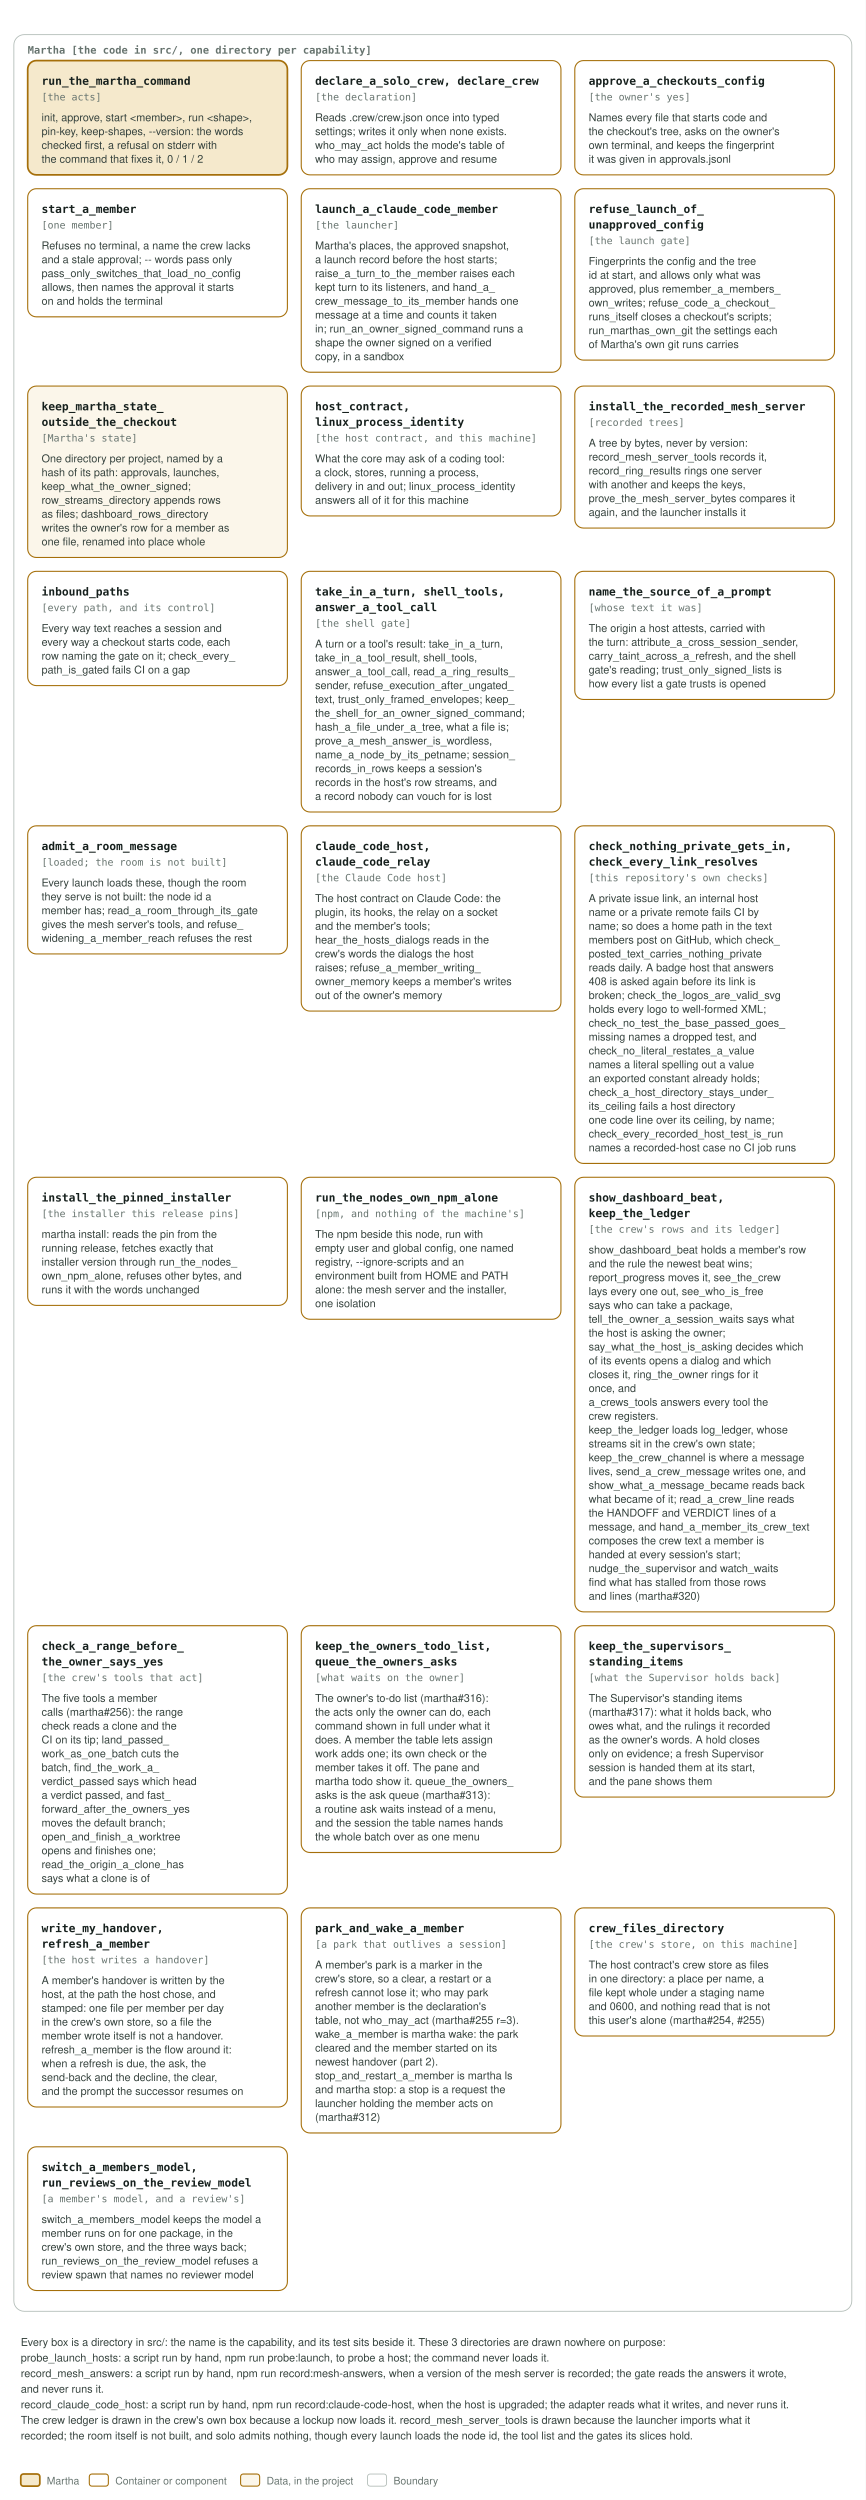
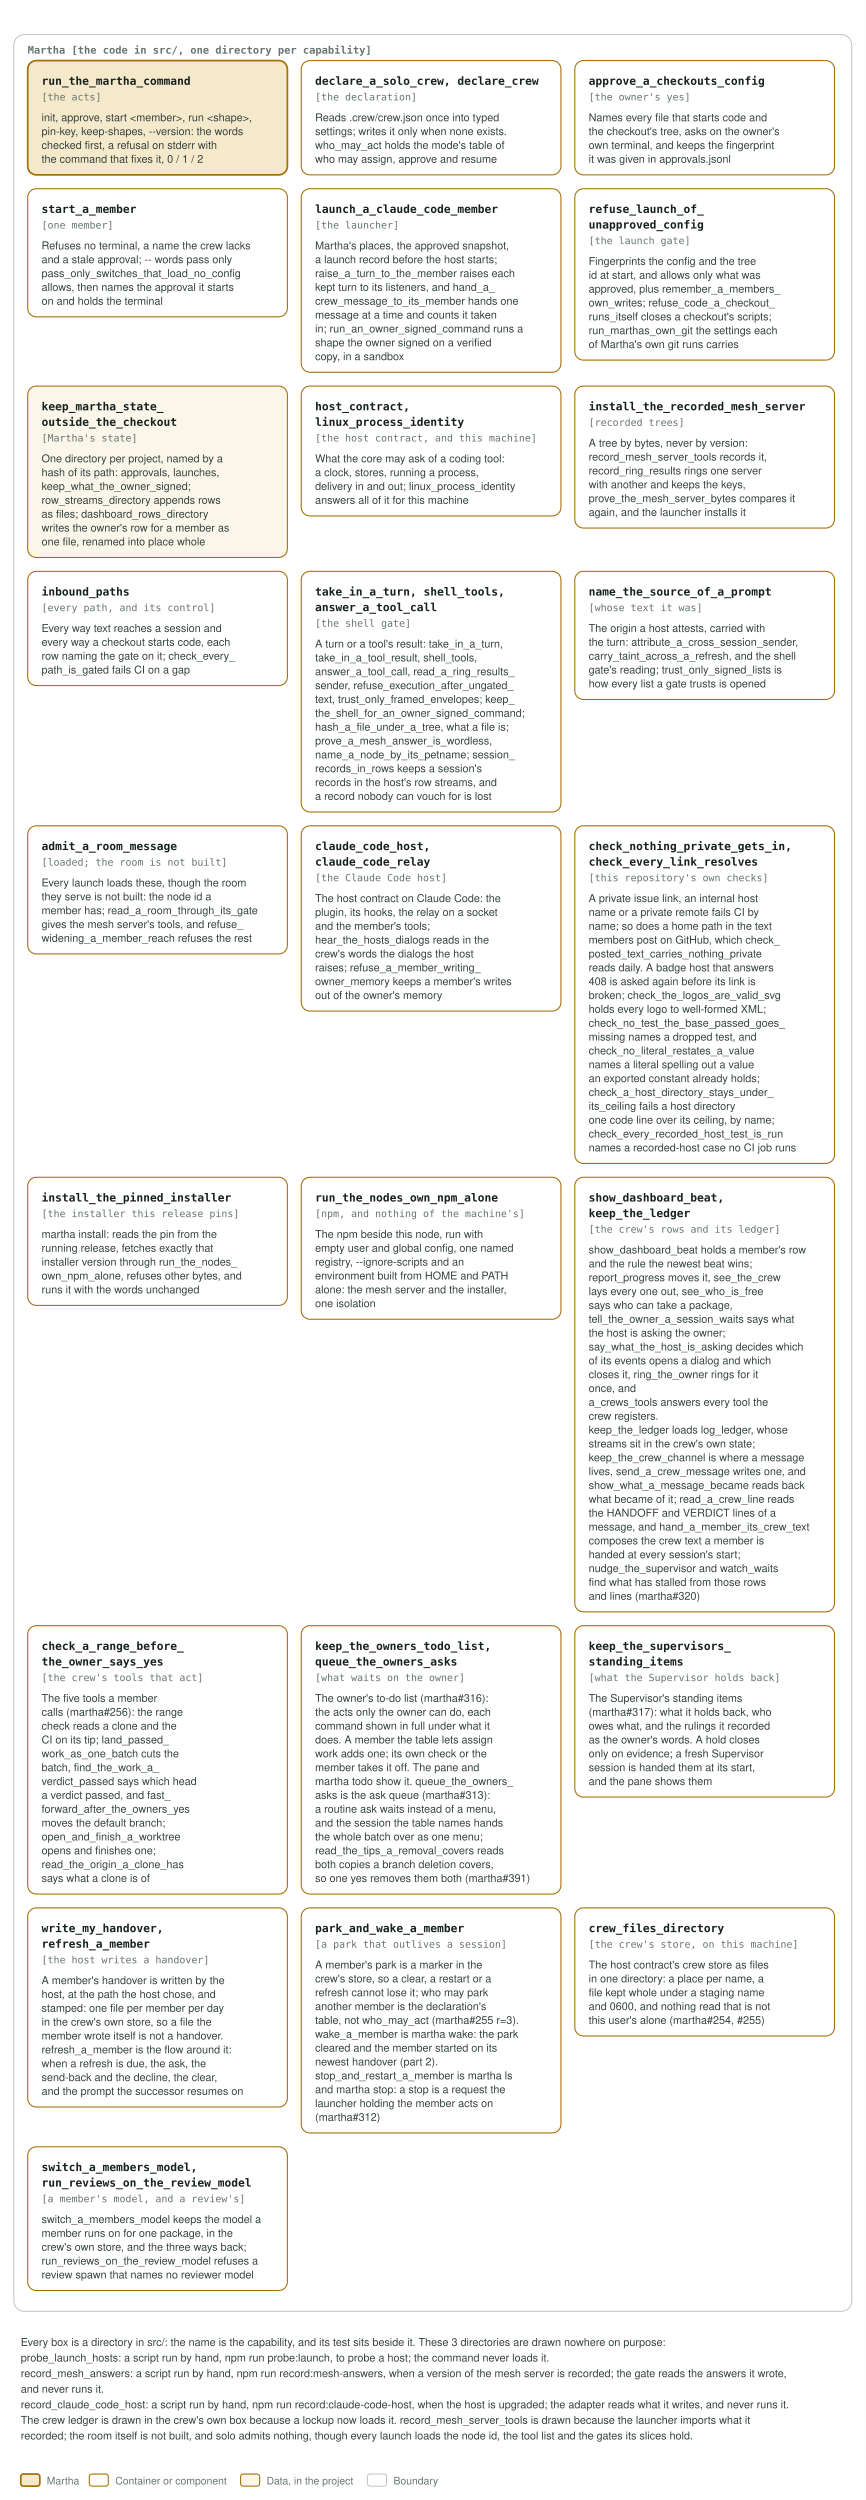
<svg xmlns="http://www.w3.org/2000/svg" viewBox="0 0 1000 2888" role="img" aria-label="Martha components">
  <style>
.t-name { font-family: "Atkinson Hyperlegible", "Segoe UI", system-ui, -apple-system, Helvetica, Arial, sans-serif; font-size: 15px; font-weight: 700; }
.t-desc { font-family: "Atkinson Hyperlegible", "Segoe UI", system-ui, -apple-system, Helvetica, Arial, sans-serif; font-size: 12.5px; }
.t-rel { font-family: "Atkinson Hyperlegible", "Segoe UI", system-ui, -apple-system, Helvetica, Arial, sans-serif; font-size: 11.5px; paint-order: stroke; stroke-width: 4px; stroke-linejoin: round; }
.t-code { font-family: "JetBrains Mono", ui-monospace, Menlo, Consolas, monospace; font-size: 13px; font-weight: 600; }
.t-type { font-family: "JetBrains Mono", ui-monospace, Menlo, Consolas, monospace; font-size: 11.5px; }
.t-bound { font-family: "JetBrains Mono", ui-monospace, Menlo, Consolas, monospace; font-size: 12px; font-weight: 600; }
.t-leg { font-family: "Atkinson Hyperlegible", "Segoe UI", system-ui, -apple-system, Helvetica, Arial, sans-serif; font-size: 12px; }
.edge { fill: none; stroke-width: 1.25; }
.edge-team { fill: none; stroke-width: 1.25; stroke-dasharray: 5 4; }
.bg { fill: #FFFFFF; }
.b-sys { fill: #F5E9CC; stroke: #A56F0A; stroke-width: 2; }
.b-per { fill: #E3EBF2; stroke: #3B5B7A; stroke-width: 1.25; }
.b-mac { fill: #E6E4EE; stroke: #5E5A78; stroke-width: 1.25; stroke-dasharray: 5 4; }
.b-ext { fill: #ECEFED; stroke: #8A9791; stroke-width: 1.25; }
.b-cmp { fill: #FFFFFF; stroke: #A56F0A; stroke-width: 1.25; }
.b-dat { fill: #FBF6EA; stroke: #A56F0A; stroke-width: 1.25; }
.b-team { fill: #FFFFFF; stroke: #5E5A78; stroke-width: 1.25; stroke-dasharray: 5 4; }
.b-later { fill: #F3F4F3; stroke: #8A9791; stroke-width: 1.25; stroke-dasharray: 5 4; }
.bound { fill: none; stroke: #B3BDB8; stroke-width: 1; }
.head { fill: #3B5B7A; }
.t-name, .t-code { fill: #16201D; }
.t-type, .t-bound, .t-leg { fill: #66736E; }
.t-desc { fill: #34413C; }
.t-rel { fill: #66736E; stroke: #FFFFFF; }
.edge, .edge-team { stroke: #8A9791; }
.arrowhead { fill: #8A9791; }
@media (prefers-color-scheme: dark) {
.bg { fill: #171F1C; }
.b-sys { fill: #3A2E13; stroke: #E3AA3C; }
.b-per { fill: #1D2A36; stroke: #8EB4D8; }
.b-mac { fill: #26243A; stroke: #A9A4C8; }
.b-ext { fill: #1C2421; stroke: #7D8B85; }
.b-cmp { fill: #171F1C; stroke: #E3AA3C; }
.b-dat { fill: #2A2414; stroke: #E3AA3C; }
.b-team { fill: #171F1C; stroke: #A9A4C8; }
.b-later { fill: #1C2421; stroke: #7D8B85; }
.bound { stroke: #4A5752; }
.head { fill: #8EB4D8; }
.t-name, .t-code { fill: #E6ECE9; }
.t-type, .t-bound, .t-leg { fill: #93A09A; }
.t-desc { fill: #C3CDC8; }
.t-rel { fill: #93A09A; stroke: #171F1C; }
.edge, .edge-team { stroke: #7D8B85; }
.arrowhead { fill: #7D8B85; }
}
</style>
  <defs>
    <marker id="a" viewBox="0 0 10 10" refX="9" refY="5" markerWidth="7" markerHeight="7" orient="auto-start-reverse">
      <path class="arrowhead" d="M0 0L10 5L0 10z" />
    </marker>
  </defs>
  <rect class="bg" x="0" y="0" width="1000" height="2888" />
  <rect class="b-sys" x="32" y="70" width="300" height="132" rx="10" />
  <text class="t-code" x="48" y="98">run_the_martha_command</text>
  <text class="t-type" x="48" y="116">[the acts]</text>
  <text class="t-desc" x="48" y="140">init, approve, start &lt;member&gt;, run &lt;shape&gt;,</text>
  <text class="t-desc" x="48" y="156">pin-key, keep-shapes, --version: the words</text>
  <text class="t-desc" x="48" y="172">checked first, a refusal on stderr with</text>
  <text class="t-desc" x="48" y="188">the command that fixes it, 0 / 1 / 2</text>
  <rect class="b-cmp" x="348" y="70" width="300" height="132" rx="10" />
  <text class="t-code" x="364" y="98">declare_a_solo_crew, declare_crew</text>
  <text class="t-type" x="364" y="116">[the declaration]</text>
  <text class="t-desc" x="364" y="140">Reads .crew/crew.json once into typed</text>
  <text class="t-desc" x="364" y="156">settings; writes it only when none exists.</text>
  <text class="t-desc" x="364" y="172">who_may_act holds the mode's table of</text>
  <text class="t-desc" x="364" y="188">who may assign, approve and resume</text>
  <rect class="b-cmp" x="664" y="70" width="300" height="132" rx="10" />
  <text class="t-code" x="680" y="98">approve_a_checkouts_config</text>
  <text class="t-type" x="680" y="116">[the owner's yes]</text>
  <text class="t-desc" x="680" y="140">Names every file that starts code and</text>
  <text class="t-desc" x="680" y="156">the checkout's tree, asks on the owner's</text>
  <text class="t-desc" x="680" y="172">own terminal, and keeps the fingerprint</text>
  <text class="t-desc" x="680" y="188">it was given in approvals.jsonl</text>
  <rect class="b-cmp" x="32" y="218" width="300" height="148" rx="10" />
  <text class="t-code" x="48" y="246">start_a_member</text>
  <text class="t-type" x="48" y="264">[one member]</text>
  <text class="t-desc" x="48" y="288">Refuses no terminal, a name the crew lacks</text>
  <text class="t-desc" x="48" y="304">and a stale approval; -- words pass only</text>
  <text class="t-desc" x="48" y="320">pass_only_switches_that_load_no_config</text>
  <text class="t-desc" x="48" y="336">allows, then names the approval it starts</text>
  <text class="t-desc" x="48" y="352">on and holds the terminal</text>
  <rect class="b-cmp" x="348" y="218" width="300" height="212" rx="10" />
  <text class="t-code" x="364" y="246">launch_a_claude_code_member</text>
  <text class="t-type" x="364" y="264">[the launcher]</text>
  <text class="t-desc" x="364" y="288">Martha's places, the approved snapshot,</text>
  <text class="t-desc" x="364" y="304">a launch record before the host starts;</text>
  <text class="t-desc" x="364" y="320">raise_a_turn_to_the_member raises each</text>
  <text class="t-desc" x="364" y="336">kept turn to its listeners, and hand_a_</text>
  <text class="t-desc" x="364" y="352">crew_message_to_its_member hands one</text>
  <text class="t-desc" x="364" y="368">message at a time and counts it taken</text>
  <text class="t-desc" x="364" y="384">in; run_an_owner_signed_command runs a</text>
  <text class="t-desc" x="364" y="400">shape the owner signed on a verified</text>
  <text class="t-desc" x="364" y="416">copy, in a sandbox</text>
  <rect class="b-cmp" x="664" y="218" width="300" height="198" rx="10" />
  <text class="t-code" x="680" y="246">refuse_launch_of_</text>
  <text class="t-code" x="680" y="264">unapproved_config</text>
  <text class="t-type" x="680" y="282">[the launch gate]</text>
  <text class="t-desc" x="680" y="306">Fingerprints the config and the tree</text>
  <text class="t-desc" x="680" y="322">id at start, and allows only what was</text>
  <text class="t-desc" x="680" y="338">approved, plus remember_a_members_</text>
  <text class="t-desc" x="680" y="354">own_writes; refuse_code_a_checkout_</text>
  <text class="t-desc" x="680" y="370">runs_itself closes a checkout's scripts;</text>
  <text class="t-desc" x="680" y="386">run_marthas_own_git the settings each</text>
  <text class="t-desc" x="680" y="402">of Martha's own git runs carries</text>
  <rect class="b-dat" x="32" y="446" width="300" height="198" rx="10" />
  <text class="t-code" x="48" y="474">keep_martha_state_</text>
  <text class="t-code" x="48" y="492">outside_the_checkout</text>
  <text class="t-type" x="48" y="510">[Martha's state]</text>
  <text class="t-desc" x="48" y="534">One directory per project, named by a</text>
  <text class="t-desc" x="48" y="550">hash of its path: approvals, launches,</text>
  <text class="t-desc" x="48" y="566">keep_what_the_owner_signed;</text>
  <text class="t-desc" x="48" y="582">row_streams_directory appends rows</text>
  <text class="t-desc" x="48" y="598">as files; dashboard_rows_directory</text>
  <text class="t-desc" x="48" y="614">writes the owner's row for a member as</text>
  <text class="t-desc" x="48" y="630">one file, renamed into place whole</text>
  <rect class="b-cmp" x="348" y="446" width="300" height="150" rx="10" />
  <text class="t-code" x="364" y="474">host_contract,</text>
  <text class="t-code" x="364" y="492">linux_process_identity</text>
  <text class="t-type" x="364" y="510">[the host contract, and this machine]</text>
  <text class="t-desc" x="364" y="534">What the core may ask of a coding tool:</text>
  <text class="t-desc" x="364" y="550">a clock, stores, running a process,</text>
  <text class="t-desc" x="364" y="566">delivery in and out; linux_process_identity</text>
  <text class="t-desc" x="364" y="582">answers all of it for this machine</text>
  <rect class="b-cmp" x="664" y="446" width="300" height="164" rx="10" />
  <text class="t-code" x="680" y="474">install_the_recorded_mesh_server</text>
  <text class="t-type" x="680" y="492">[recorded trees]</text>
  <text class="t-desc" x="680" y="516">A tree by bytes, never by version:</text>
  <text class="t-desc" x="680" y="532">record_mesh_server_tools records it,</text>
  <text class="t-desc" x="680" y="548">record_ring_results rings one server</text>
  <text class="t-desc" x="680" y="564">with another and keeps the keys,</text>
  <text class="t-desc" x="680" y="580">prove_the_mesh_server_bytes compares it</text>
  <text class="t-desc" x="680" y="596">again, and the launcher installs it</text>
  <rect class="b-cmp" x="32" y="660" width="300" height="132" rx="10" />
  <text class="t-code" x="48" y="688">inbound_paths</text>
  <text class="t-type" x="48" y="706">[every path, and its control]</text>
  <text class="t-desc" x="48" y="730">Every way text reaches a session and</text>
  <text class="t-desc" x="48" y="746">every way a checkout starts code, each</text>
  <text class="t-desc" x="48" y="762">row naming the gate on it; check_every_</text>
  <text class="t-desc" x="48" y="778">path_is_gated fails CI on a gap</text>
  <rect class="b-cmp" x="348" y="660" width="300" height="278" rx="10" />
  <text class="t-code" x="364" y="688">take_in_a_turn, shell_tools,</text>
  <text class="t-code" x="364" y="706">answer_a_tool_call</text>
  <text class="t-type" x="364" y="724">[the shell gate]</text>
  <text class="t-desc" x="364" y="748">A turn or a tool's result: take_in_a_turn,</text>
  <text class="t-desc" x="364" y="764">take_in_a_tool_result, shell_tools,</text>
  <text class="t-desc" x="364" y="780">answer_a_tool_call, read_a_ring_results_</text>
  <text class="t-desc" x="364" y="796">sender, refuse_execution_after_ungated_</text>
  <text class="t-desc" x="364" y="812">text, trust_only_framed_envelopes; keep_</text>
  <text class="t-desc" x="364" y="828">the_shell_for_an_owner_signed_command;</text>
  <text class="t-desc" x="364" y="844">hash_a_file_under_a_tree, what a file is;</text>
  <text class="t-desc" x="364" y="860">prove_a_mesh_answer_is_wordless,</text>
  <text class="t-desc" x="364" y="876">name_a_node_by_its_petname; session_</text>
  <text class="t-desc" x="364" y="892">records_in_rows keeps a session's</text>
  <text class="t-desc" x="364" y="908">records in the host's row streams, and</text>
  <text class="t-desc" x="364" y="924">a record nobody can vouch for is lost</text>
  <rect class="b-cmp" x="664" y="660" width="300" height="148" rx="10" />
  <text class="t-code" x="680" y="688">name_the_source_of_a_prompt</text>
  <text class="t-type" x="680" y="706">[whose text it was]</text>
  <text class="t-desc" x="680" y="730">The origin a host attests, carried with</text>
  <text class="t-desc" x="680" y="746">the turn: attribute_a_cross_session_sender,</text>
  <text class="t-desc" x="680" y="762">carry_taint_across_a_refresh, and the shell</text>
  <text class="t-desc" x="680" y="778">gate's reading; trust_only_signed_lists is</text>
  <text class="t-desc" x="680" y="794">how every list a gate trusts is opened</text>
  <rect class="b-cmp" x="32" y="954" width="300" height="148" rx="10" />
  <text class="t-code" x="48" y="982">admit_a_room_message</text>
  <text class="t-type" x="48" y="1000">[loaded; the room is not built]</text>
  <text class="t-desc" x="48" y="1024">Every launch loads these, though the room</text>
  <text class="t-desc" x="48" y="1040">they serve is not built: the node id a</text>
  <text class="t-desc" x="48" y="1056">member has; read_a_room_through_its_gate</text>
  <text class="t-desc" x="48" y="1072">gives the mesh server's tools, and refuse_</text>
  <text class="t-desc" x="48" y="1088">widening_a_member_reach refuses the rest</text>
  <rect class="b-cmp" x="348" y="954" width="300" height="214" rx="10" />
  <text class="t-code" x="364" y="982">claude_code_host,</text>
  <text class="t-code" x="364" y="1000">claude_code_relay</text>
  <text class="t-type" x="364" y="1018">[the Claude Code host]</text>
  <text class="t-desc" x="364" y="1042">The host contract on Claude Code: the</text>
  <text class="t-desc" x="364" y="1058">plugin, its hooks, the relay on a socket</text>
  <text class="t-desc" x="364" y="1074">and the member's tools;</text>
  <text class="t-desc" x="364" y="1090">hear_the_hosts_dialogs reads in the</text>
  <text class="t-desc" x="364" y="1106">crew's words the dialogs the host</text>
  <text class="t-desc" x="364" y="1122">raises; refuse_a_member_writing_</text>
  <text class="t-desc" x="364" y="1138">owner_memory keeps a member's writes</text>
  <text class="t-desc" x="364" y="1154">out of the owner's memory</text>
  <rect class="b-cmp" x="664" y="954" width="300" height="390" rx="10" />
  <text class="t-code" x="680" y="982">check_nothing_private_gets_in,</text>
  <text class="t-code" x="680" y="1000">check_every_link_resolves</text>
  <text class="t-type" x="680" y="1018">[this repository's own checks]</text>
  <text class="t-desc" x="680" y="1042">A private issue link, an internal host</text>
  <text class="t-desc" x="680" y="1058">name or a private remote fails CI by</text>
  <text class="t-desc" x="680" y="1074">name; so does a home path in the text</text>
  <text class="t-desc" x="680" y="1090">members post on GitHub, which check_</text>
  <text class="t-desc" x="680" y="1106">posted_text_carries_nothing_private</text>
  <text class="t-desc" x="680" y="1122">reads daily. A badge host that answers</text>
  <text class="t-desc" x="680" y="1138">408 is asked again before its link is</text>
  <text class="t-desc" x="680" y="1154">broken; check_the_logos_are_valid_svg</text>
  <text class="t-desc" x="680" y="1170">holds every logo to well-formed XML;</text>
  <text class="t-desc" x="680" y="1186">check_no_test_the_base_passed_goes_</text>
  <text class="t-desc" x="680" y="1202">missing names a dropped test, and</text>
  <text class="t-desc" x="680" y="1218">check_no_literal_restates_a_value</text>
  <text class="t-desc" x="680" y="1234">names a literal spelling out a value</text>
  <text class="t-desc" x="680" y="1250">an exported constant already holds;</text>
  <text class="t-desc" x="680" y="1266">check_a_host_directory_stays_under_</text>
  <text class="t-desc" x="680" y="1282">its_ceiling fails a host directory</text>
  <text class="t-desc" x="680" y="1298">one code line over its ceiling, by name;</text>
  <text class="t-desc" x="680" y="1314">check_every_recorded_host_test_is_run</text>
  <text class="t-desc" x="680" y="1330">names a recorded-host case no CI job runs</text>
  <rect class="b-cmp" x="32" y="1360" width="300" height="148" rx="10" />
  <text class="t-code" x="48" y="1388">install_the_pinned_installer</text>
  <text class="t-type" x="48" y="1406">[the installer this release pins]</text>
  <text class="t-desc" x="48" y="1430">martha install: reads the pin from the</text>
  <text class="t-desc" x="48" y="1446">running release, fetches exactly that</text>
  <text class="t-desc" x="48" y="1462">installer version through run_the_nodes_</text>
  <text class="t-desc" x="48" y="1478">own_npm_alone, refuses other bytes, and</text>
  <text class="t-desc" x="48" y="1494">runs it with the words unchanged</text>
  <rect class="b-cmp" x="348" y="1360" width="300" height="164" rx="10" />
  <text class="t-code" x="364" y="1388">run_the_nodes_own_npm_alone</text>
  <text class="t-type" x="364" y="1406">[npm, and nothing of the machine's]</text>
  <text class="t-desc" x="364" y="1430">The npm beside this node, run with</text>
  <text class="t-desc" x="364" y="1446">empty user and global config, one named</text>
  <text class="t-desc" x="364" y="1462">registry, --ignore-scripts and an</text>
  <text class="t-desc" x="364" y="1478">environment built from HOME and PATH</text>
  <text class="t-desc" x="364" y="1494">alone: the mesh server and the installer,</text>
  <text class="t-desc" x="364" y="1510">one isolation</text>
  <rect class="b-cmp" x="664" y="1360" width="300" height="502" rx="10" />
  <text class="t-code" x="680" y="1388">show_dashboard_beat,</text>
  <text class="t-code" x="680" y="1406">keep_the_ledger</text>
  <text class="t-type" x="680" y="1424">[the crew's rows and its ledger]</text>
  <text class="t-desc" x="680" y="1448">show_dashboard_beat holds a member's row</text>
  <text class="t-desc" x="680" y="1464">and the rule the newest beat wins;</text>
  <text class="t-desc" x="680" y="1480">report_progress moves it, see_the_crew</text>
  <text class="t-desc" x="680" y="1496">lays every one out, see_who_is_free</text>
  <text class="t-desc" x="680" y="1512">says who can take a package,</text>
  <text class="t-desc" x="680" y="1528">tell_the_owner_a_session_waits says what</text>
  <text class="t-desc" x="680" y="1544">the host is asking the owner;</text>
  <text class="t-desc" x="680" y="1560">say_what_the_host_is_asking decides which</text>
  <text class="t-desc" x="680" y="1576">of its events opens a dialog and which</text>
  <text class="t-desc" x="680" y="1592">closes it, ring_the_owner rings for it</text>
  <text class="t-desc" x="680" y="1608">once, and</text>
  <text class="t-desc" x="680" y="1624">a_crews_tools answers every tool the</text>
  <text class="t-desc" x="680" y="1640">crew registers.</text>
  <text class="t-desc" x="680" y="1656">keep_the_ledger loads log_ledger, whose</text>
  <text class="t-desc" x="680" y="1672">streams sit in the crew's own state;</text>
  <text class="t-desc" x="680" y="1688">keep_the_crew_channel is where a message</text>
  <text class="t-desc" x="680" y="1704">lives, send_a_crew_message writes one, and</text>
  <text class="t-desc" x="680" y="1720">show_what_a_message_became reads back</text>
  <text class="t-desc" x="680" y="1736">what became of it; read_a_crew_line reads</text>
  <text class="t-desc" x="680" y="1752">the HANDOFF and VERDICT lines of a</text>
  <text class="t-desc" x="680" y="1768">message, and hand_a_member_its_crew_text</text>
  <text class="t-desc" x="680" y="1784">composes the crew text a member is</text>
  <text class="t-desc" x="680" y="1800">handed at every session's start;</text>
  <text class="t-desc" x="680" y="1816">nudge_the_supervisor and watch_waits</text>
  <text class="t-desc" x="680" y="1832">find what has stalled from those rows</text>
  <text class="t-desc" x="680" y="1848">and lines (martha#320)</text>
  <rect class="b-cmp" x="32" y="1878" width="300" height="310" rx="10" />
  <text class="t-code" x="48" y="1906">check_a_range_before_</text>
  <text class="t-code" x="48" y="1924">the_owner_says_yes</text>
  <text class="t-type" x="48" y="1942">[the crew's tools that act]</text>
  <text class="t-desc" x="48" y="1966">The five tools a member</text>
  <text class="t-desc" x="48" y="1982">calls (martha#256): the range</text>
  <text class="t-desc" x="48" y="1998">check reads a clone and the</text>
  <text class="t-desc" x="48" y="2014">CI on its tip; land_passed_</text>
  <text class="t-desc" x="48" y="2030">work_as_one_batch cuts the</text>
  <text class="t-desc" x="48" y="2046">batch, find_the_work_a_</text>
  <text class="t-desc" x="48" y="2062">verdict_passed says which head</text>
  <text class="t-desc" x="48" y="2078">a verdict passed, and fast_</text>
  <text class="t-desc" x="48" y="2094">forward_after_the_owners_yes</text>
  <text class="t-desc" x="48" y="2110">moves the default branch;</text>
  <text class="t-desc" x="48" y="2126">open_and_finish_a_worktree</text>
  <text class="t-desc" x="48" y="2142">opens and finishes one;</text>
  <text class="t-desc" x="48" y="2158">read_the_origin_a_clone_has</text>
  <text class="t-desc" x="48" y="2174">says what a clone is of</text>
-   <rect class="b-cmp" x="348" y="1878" width="300" height="262" rx="10" />
+   <rect class="b-cmp" x="348" y="1878" width="300" height="310" rx="10" />
  <text class="t-code" x="364" y="1906">keep_the_owners_todo_list,</text>
  <text class="t-code" x="364" y="1924">queue_the_owners_asks</text>
  <text class="t-type" x="364" y="1942">[what waits on the owner]</text>
  <text class="t-desc" x="364" y="1966">The owner's to-do list (martha#316):</text>
  <text class="t-desc" x="364" y="1982">the acts only the owner can do, each</text>
  <text class="t-desc" x="364" y="1998">command shown in full under what it</text>
  <text class="t-desc" x="364" y="2014">does. A member the table lets assign</text>
  <text class="t-desc" x="364" y="2030">work adds one; its own check or the</text>
  <text class="t-desc" x="364" y="2046">member takes it off. The pane and</text>
  <text class="t-desc" x="364" y="2062">martha todo show it. queue_the_owners_</text>
  <text class="t-desc" x="364" y="2078">asks is the ask queue (martha#313):</text>
  <text class="t-desc" x="364" y="2094">a routine ask waits instead of a menu,</text>
  <text class="t-desc" x="364" y="2110">and the session the table names hands</text>
-   <text class="t-desc" x="364" y="2126">the whole batch over as one menu</text>
+   <text class="t-desc" x="364" y="2126">the whole batch over as one menu;</text>
+   <text class="t-desc" x="364" y="2142">read_the_tips_a_removal_covers reads</text>
+   <text class="t-desc" x="364" y="2158">both copies a branch deletion covers,</text>
+   <text class="t-desc" x="364" y="2174">so one yes removes them both (martha#391)</text>
  <rect class="b-cmp" x="664" y="1878" width="300" height="198" rx="10" />
  <text class="t-code" x="680" y="1906">keep_the_supervisors_</text>
  <text class="t-code" x="680" y="1924">standing_items</text>
  <text class="t-type" x="680" y="1942">[what the Supervisor holds back]</text>
  <text class="t-desc" x="680" y="1966">The Supervisor's standing items</text>
  <text class="t-desc" x="680" y="1982">(martha#317): what it holds back, who</text>
  <text class="t-desc" x="680" y="1998">owes what, and the rulings it recorded</text>
  <text class="t-desc" x="680" y="2014">as the owner's words. A hold closes</text>
  <text class="t-desc" x="680" y="2030">only on evidence; a fresh Supervisor</text>
  <text class="t-desc" x="680" y="2046">session is handed them at its start,</text>
  <text class="t-desc" x="680" y="2062">and the pane shows them</text>
  <rect class="b-cmp" x="32" y="2204" width="300" height="230" rx="10" />
  <text class="t-code" x="48" y="2232">write_my_handover,</text>
  <text class="t-code" x="48" y="2250">refresh_a_member</text>
  <text class="t-type" x="48" y="2268">[the host writes a handover]</text>
  <text class="t-desc" x="48" y="2292">A member's handover is written by the</text>
  <text class="t-desc" x="48" y="2308">host, at the path the host chose, and</text>
  <text class="t-desc" x="48" y="2324">stamped: one file per member per day</text>
  <text class="t-desc" x="48" y="2340">in the crew's own store, so a file the</text>
  <text class="t-desc" x="48" y="2356">member wrote itself is not a handover.</text>
  <text class="t-desc" x="48" y="2372">refresh_a_member is the flow around it:</text>
  <text class="t-desc" x="48" y="2388">when a refresh is due, the ask, the</text>
  <text class="t-desc" x="48" y="2404">send-back and the decline, the clear,</text>
  <text class="t-desc" x="48" y="2420">and the prompt the successor resumes on</text>
  <rect class="b-cmp" x="348" y="2204" width="300" height="260" rx="10" />
  <text class="t-code" x="364" y="2232">park_and_wake_a_member</text>
  <text class="t-type" x="364" y="2250">[a park that outlives a session]</text>
  <text class="t-desc" x="364" y="2274">A member's park is a marker in the</text>
  <text class="t-desc" x="364" y="2290">crew's store, so a clear, a restart or a</text>
  <text class="t-desc" x="364" y="2306">refresh cannot lose it; who may park</text>
  <text class="t-desc" x="364" y="2322">another member is the declaration's</text>
  <text class="t-desc" x="364" y="2338">table, not who_may_act (martha#255 r=3).</text>
  <text class="t-desc" x="364" y="2354">wake_a_member is martha wake: the park</text>
  <text class="t-desc" x="364" y="2370">cleared and the member started on its</text>
  <text class="t-desc" x="364" y="2386">newest handover (part 2).</text>
  <text class="t-desc" x="364" y="2402">stop_and_restart_a_member is martha ls</text>
  <text class="t-desc" x="364" y="2418">and martha stop: a stop is a request the</text>
  <text class="t-desc" x="364" y="2434">launcher holding the member acts on</text>
  <text class="t-desc" x="364" y="2450">(martha#312)</text>
  <rect class="b-cmp" x="664" y="2204" width="300" height="148" rx="10" />
  <text class="t-code" x="680" y="2232">crew_files_directory</text>
  <text class="t-type" x="680" y="2250">[the crew's store, on this machine]</text>
  <text class="t-desc" x="680" y="2274">The host contract's crew store as files</text>
  <text class="t-desc" x="680" y="2290">in one directory: a place per name, a</text>
  <text class="t-desc" x="680" y="2306">file kept whole under a staging name</text>
  <text class="t-desc" x="680" y="2322">and 0600, and nothing read that is not</text>
  <text class="t-desc" x="680" y="2338">this user's alone (martha#254, #255)</text>
  <rect class="b-cmp" x="32" y="2480" width="300" height="166" rx="10" />
  <text class="t-code" x="48" y="2508">switch_a_members_model,</text>
  <text class="t-code" x="48" y="2526">run_reviews_on_the_review_model</text>
  <text class="t-type" x="48" y="2544">[a member's model, and a review's]</text>
  <text class="t-desc" x="48" y="2568">switch_a_members_model keeps the model a</text>
  <text class="t-desc" x="48" y="2584">member runs on for one package, in the</text>
  <text class="t-desc" x="48" y="2600">crew's own store, and the three ways back;</text>
  <text class="t-desc" x="48" y="2616">run_reviews_on_the_review_model refuses a</text>
  <text class="t-desc" x="48" y="2632">review spawn that names no reviewer model</text>
  <rect class="bound" x="16" y="40" width="968" height="2630" rx="12" />
  <text class="t-bound" x="32" y="62">Martha [the code in src/, one directory per capability]</text>
  <text class="t-desc" x="24" y="2710">Every box is a directory in src/: the name is the capability, and its test sits beside it. These 3 directories are drawn nowhere on purpose:</text>
  <text class="t-desc" x="24" y="2728">probe_launch_hosts: a script run by hand, npm run probe:launch, to probe a host; the command never loads it.</text>
  <text class="t-desc" x="24" y="2746">record_mesh_answers: a script run by hand, npm run record:mesh-answers, when a version of the mesh server is recorded; the gate reads the answers it wrote,</text>
  <text class="t-desc" x="24" y="2764">and never runs it.</text>
  <text class="t-desc" x="24" y="2782">record_claude_code_host: a script run by hand, npm run record:claude-code-host, when the host is upgraded; the adapter reads what it writes, and never runs it.</text>
  <text class="t-desc" x="24" y="2800">The crew ledger is drawn in the crew's own box because a lockup now loads it. record_mesh_server_tools is drawn because the launcher imports what it</text>
  <text class="t-desc" x="24" y="2818">recorded; the room itself is not built, and solo admits nothing, though every launch loads the node id, the tool list and the gates its slices hold.</text>
  <rect class="b-sys" x="24" y="2858" width="22" height="14" rx="3" />
  <text class="t-leg" x="54" y="2870">Martha</text>
  <rect class="b-cmp" x="103.168" y="2858" width="22" height="14" rx="3" />
  <text class="t-leg" x="133.168" y="2870">Container or component</text>
  <rect class="b-dat" x="277.94" y="2858" width="22" height="14" rx="3" />
  <text class="t-leg" x="307.94" y="2870">Data, in the project</text>
  <rect class="bound" x="424.572" y="2858" width="22" height="14" rx="3" />
  <text class="t-leg" x="454.572" y="2870">Boundary</text>
</svg>
